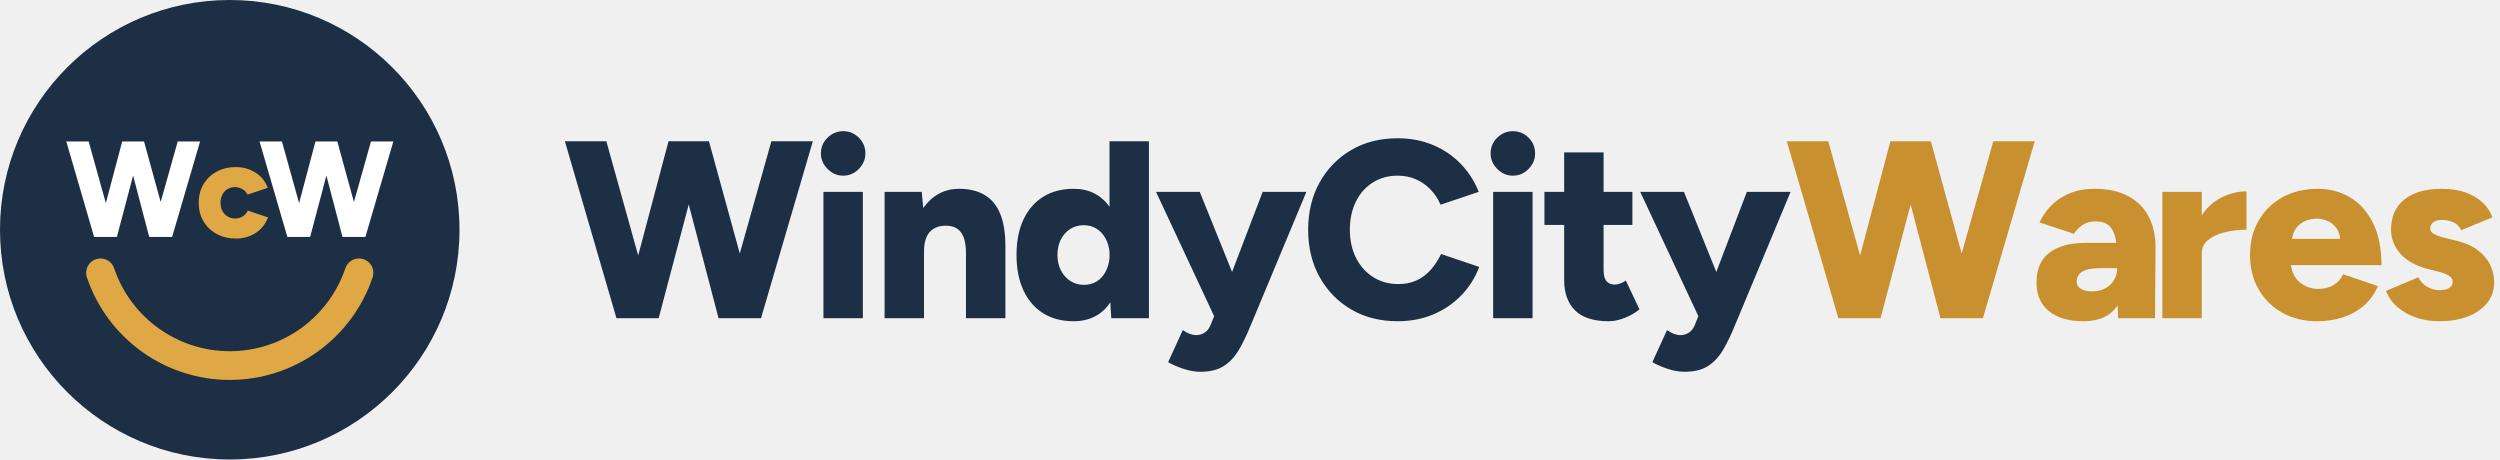
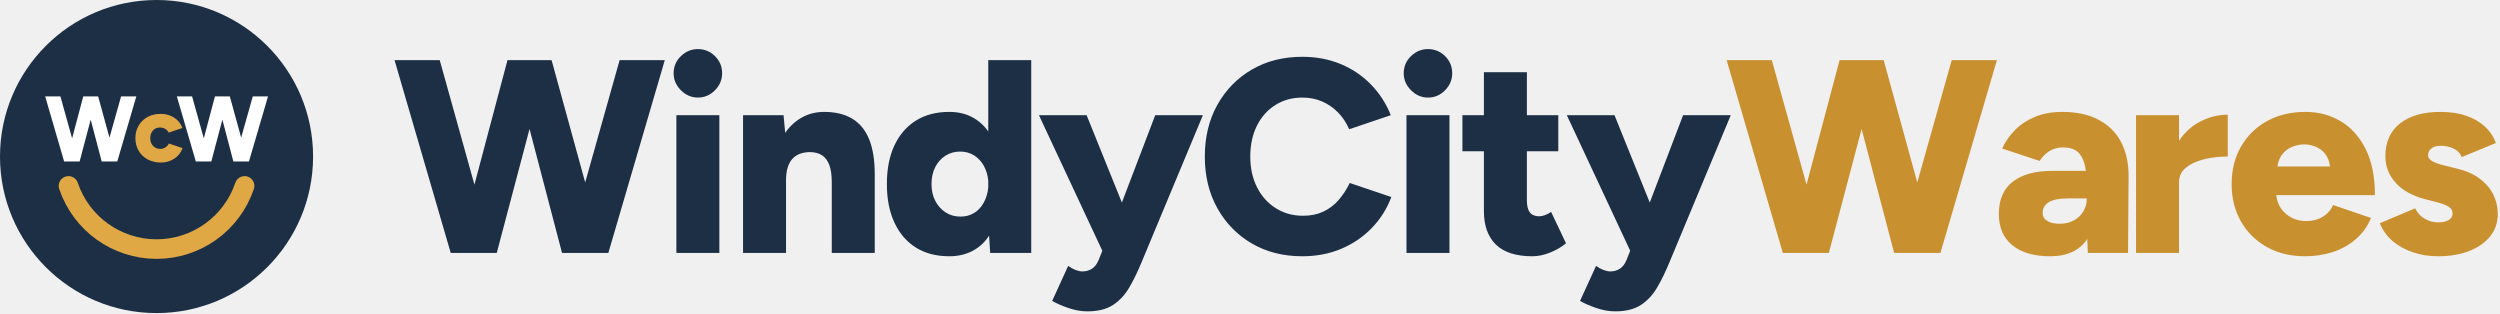
- <svg xmlns="http://www.w3.org/2000/svg" viewBox="0 0 348.21 64" role="img" aria-label="WindyCityWares">
+ <svg xmlns="http://www.w3.org/2000/svg" viewBox="0 0 511.05 64" role="img" aria-label="WindyCityWares">
  <circle cx="32" cy="32" r="32" fill="#1c2f45" />
  <g transform="translate(9.079 33) scale(0.019)">
    <path fill="#ffffff" d="M212.0 0 8.0 -700H172.0L298.0 -248L418.0 -700H578.0L700.0 -256L825.0 -700H989.0L784.0 0H616.0L498.0 -450L379.0 0ZM1628.787 0 1424.787 -700H1588.787L1714.787 -248L1834.787 -700H1994.787L2116.787 -256L2241.787 -700H2405.787L2200.787 0H2032.787L1914.787 -450L1795.787 0Z" />
    <path fill="#e0a845" d="M1253.893 12Q1173.893 12 1111.393 -21.5Q1048.893 -55 1013.893 -114.5Q978.893 -174 978.893 -250Q978.893 -327 1013.893 -386.0Q1048.893 -445 1110.393 -478.5Q1171.893 -512 1251.893 -512Q1328.893 -512 1392.893 -473.0Q1456.893 -434 1484.893 -360L1336.893 -310Q1325.893 -334 1300.393 -349.5Q1274.893 -365 1243.893 -365Q1212.893 -365 1189.393 -350.5Q1165.893 -336 1152.393 -310.0Q1138.893 -284 1138.893 -250Q1138.893 -216 1152.393 -190.5Q1165.893 -165 1190.393 -150.0Q1214.893 -135 1245.893 -135Q1276.893 -135 1301.893 -151.0Q1326.893 -167 1338.893 -193L1486.893 -143Q1457.893 -68 1394.393 -28.0Q1330.893 12 1253.893 12Z" />
  </g>
  <path d="M14 38A19 19 0 0 0 50 38" fill="none" stroke="#e0a845" stroke-width="4" stroke-linecap="round" />
-   <g transform="translate(78.40 44.32) scale(0.0352)">
+   <g transform="translate(80.20 51.71) scale(0.05632)">
    <path fill="#1c2f45" d="M212.0 0 8.0 -700H172.0L298.0 -248L418.0 -700H578.0L700.0 -256L825.0 -700H989.0L784.0 0H616.0L498.0 -450L379.0 0ZM1030.998 0V-500H1186.998V0ZM1108.998 -564Q1073.998 -564 1047.498 -590.5Q1020.998 -617 1020.998 -652Q1020.998 -689 1047.498 -714.5Q1073.998 -740 1108.998 -740Q1144.998 -740 1170.998 -714.5Q1196.998 -689 1196.998 -652Q1196.998 -617 1170.998 -590.5Q1144.998 -564 1108.998 -564ZM1272.998 0V-500H1419.998L1425.998 -436Q1450.998 -472 1486.998 -492.0Q1522.998 -512 1567.998 -512Q1627.998 -512 1668.998 -487.5Q1709.998 -463 1730.498 -413.0Q1750.998 -363 1750.998 -285V0H1594.998V-256Q1594.998 -296 1585.998 -319.5Q1576.998 -343 1560.498 -354.0Q1543.998 -365 1519.998 -366Q1474.998 -367 1451.998 -341.5Q1428.998 -316 1428.998 -264V0ZM2020.997 12Q1950.997 12 1900.497 -19.5Q1849.997 -51 1822.497 -110.0Q1794.997 -169 1794.997 -250Q1794.997 -332 1822.497 -390.5Q1849.997 -449 1900.497 -480.5Q1950.997 -512 2020.997 -512Q2067.997 -512 2103.497 -493.5Q2138.997 -475 2162.997 -441V-700H2318.997V0H2169.997L2165.997 -63Q2142.997 -27 2105.997 -7.5Q2068.997 12 2020.997 12ZM2061.997 -132Q2089.997 -132 2111.497 -145.0Q2132.997 -158 2146.497 -182.5Q2159.997 -207 2162.997 -237V-263Q2159.997 -293 2146.497 -317.0Q2132.997 -341 2110.997 -354.5Q2088.997 -368 2060.997 -368Q2030.997 -368 2007.497 -353.0Q1983.997 -338 1970.497 -311.5Q1956.997 -285 1956.997 -250Q1956.997 -215 1970.997 -188.5Q1984.997 -162 2008.497 -147.0Q2031.997 -132 2061.997 -132ZM2521.996 212Q2489.996 212 2454.496 200.0Q2418.996 188 2394.996 174L2452.996 47Q2466.996 57 2480.496 62.0Q2493.996 67 2504.996 67Q2523.996 67 2538.996 57.5Q2553.996 48 2562.996 27L2576.996 -8L2346.996 -500H2519.996L2647.996 -183L2768.996 -500H2941.996L2720.996 30Q2698.996 84 2674.996 125.0Q2650.996 166 2615.496 189.0Q2579.996 212 2521.996 212ZM3302.995 12Q3198.995 12 3119.495 -34.5Q3039.995 -81 2994.495 -162.5Q2948.995 -244 2948.995 -350Q2948.995 -456 2994.495 -537.5Q3039.995 -619 3119.495 -665.5Q3198.995 -712 3302.995 -712Q3378.995 -712 3442.495 -685.5Q3505.995 -659 3552.495 -611.0Q3598.995 -563 3623.995 -500L3472.995 -449Q3457.995 -484 3432.495 -510.0Q3406.995 -536 3374.495 -550.0Q3341.995 -564 3302.995 -564Q3247.995 -564 3204.995 -537.0Q3161.995 -510 3137.995 -461.5Q3113.995 -413 3113.995 -350Q3113.995 -287 3138.495 -238.5Q3162.995 -190 3206.495 -162.5Q3249.995 -135 3305.995 -135Q3346.995 -135 3378.995 -150.0Q3410.995 -165 3434.495 -192.0Q3457.995 -219 3474.995 -254L3625.995 -203Q3601.995 -139 3554.995 -90.5Q3507.995 -42 3443.995 -15.0Q3379.995 12 3302.995 12ZM3680.994 0V-500H3836.994V0ZM3758.994 -564Q3723.994 -564 3697.494 -590.5Q3670.994 -617 3670.994 -652Q3670.994 -689 3697.494 -714.5Q3723.994 -740 3758.994 -740Q3794.994 -740 3820.994 -714.5Q3846.994 -689 3846.994 -652Q3846.994 -617 3820.994 -590.5Q3794.994 -564 3758.994 -564ZM4137.993 12Q4048.993 12 4005.493 -30.5Q3961.993 -73 3961.993 -152V-369H3883.993V-500H3961.993V-656H4117.993V-500H4231.993V-369H4117.993V-191Q4117.993 -161 4128.993 -147.0Q4139.993 -133 4162.993 -133Q4171.993 -133 4183.993 -137.5Q4195.993 -142 4205.993 -149L4259.993 -35Q4235.993 -15 4202.493 -1.5Q4168.993 12 4137.993 12ZM4437.993 212Q4405.993 212 4370.493 200.0Q4334.993 188 4310.993 174L4368.993 47Q4382.993 57 4396.493 62.0Q4409.993 67 4420.993 67Q4439.993 67 4454.993 57.5Q4469.993 48 4478.993 27L4492.993 -8L4262.993 -500H4435.993L4563.993 -183L4684.993 -500H4857.993L4636.993 30Q4614.993 84 4590.993 125.0Q4566.993 166 4531.493 189.0Q4495.993 212 4437.993 212Z" />
    <path fill="#c9902f" d="M5046.992 0 4842.992 -700H5006.992L5132.992 -248L5252.992 -700H5412.992L5534.992 -256L5659.992 -700H5823.992L5618.992 0H5450.992L5332.992 -450L5213.992 0ZM6017.99 12Q5928.99 12 5879.99 -28.0Q5830.99 -68 5830.99 -141Q5830.99 -220 5881.99 -259.0Q5932.99 -298 6024.99 -298H6146.99Q6141.99 -338 6123.49 -360.5Q6104.99 -383 6063.99 -383Q6035.99 -383 6014.99 -370.0Q5993.99 -357 5978.99 -334L5842.99 -379Q5859.99 -416 5889.49 -446.0Q5918.99 -476 5961.99 -494.0Q6004.99 -512 6061.99 -512Q6139.99 -512 6193.99 -483.0Q6247.99 -454 6274.99 -402.0Q6301.99 -350 6301.99 -279L6299.99 0H6153.99L6151.99 -51Q6131.99 -20 6097.99 -4.0Q6063.99 12 6017.99 12ZM6051.99 -106Q6080.99 -106 6102.99 -118.0Q6124.99 -130 6137.49 -150.5Q6149.99 -171 6149.99 -195V-198H6083.99Q6033.99 -198 6011.99 -184.0Q5989.99 -170 5989.99 -145Q5989.99 -127 6006.49 -116.5Q6022.99 -106 6051.99 -106ZM6328.989 0V-500H6484.989V-407Q6515.989 -454 6563.989 -478.0Q6611.989 -502 6661.989 -502V-350Q6615.989 -350 6575.489 -340.0Q6534.989 -330 6509.989 -309.5Q6484.989 -289 6484.989 -257V0ZM6941.988 12Q6863.988 12 6803.988 -21.5Q6743.988 -55 6709.988 -114.0Q6675.988 -173 6675.988 -250Q6675.988 -328 6710.488 -387.0Q6744.988 -446 6804.988 -479.0Q6864.988 -512 6943.988 -512Q7014.988 -512 7071.988 -478.0Q7128.988 -444 7162.488 -377.0Q7195.988 -310 7195.988 -210H6837.988Q6842.988 -167 6873.488 -141.5Q6903.988 -116 6945.988 -116Q6982.988 -116 7008.488 -132.5Q7033.988 -149 7043.988 -174L7181.988 -127Q7161.988 -80 7125.488 -49.0Q7088.988 -18 7041.988 -3.0Q6994.988 12 6941.988 12ZM6841.988 -314H7032.988Q7028.988 -344 7013.988 -361.5Q6998.988 -379 6978.988 -386.5Q6958.988 -394 6938.988 -394Q6919.988 -394 6898.988 -386.5Q6877.988 -379 6862.488 -361.5Q6846.988 -344 6841.988 -314ZM7424.987 12Q7375.987 12 7333.487 -2.5Q7290.987 -17 7259.987 -43.5Q7228.987 -70 7213.987 -108L7341.987 -162Q7354.987 -136 7377.987 -123.5Q7400.987 -111 7424.987 -111Q7449.987 -111 7463.987 -119.5Q7477.987 -128 7477.987 -143Q7477.987 -159 7463.487 -168.0Q7448.987 -177 7421.987 -184L7378.987 -195Q7308.987 -213 7271.487 -254.5Q7233.987 -296 7233.987 -351Q7233.987 -428 7286.987 -470.0Q7339.987 -512 7433.987 -512Q7486.987 -512 7527.487 -498.0Q7567.987 -484 7595.487 -458.5Q7622.987 -433 7634.987 -399L7510.987 -348Q7503.987 -368 7482.487 -378.5Q7460.987 -389 7434.987 -389Q7412.987 -389 7400.987 -379.5Q7388.987 -370 7388.987 -354Q7388.987 -342 7403.487 -333.5Q7417.987 -325 7445.987 -318L7498.987 -305Q7545.987 -293 7577.987 -268.5Q7609.987 -244 7625.987 -211.5Q7641.987 -179 7641.987 -142Q7641.987 -95 7614.487 -60.5Q7586.987 -26 7537.987 -7.0Q7488.987 12 7424.987 12Z" />
  </g>
</svg>
